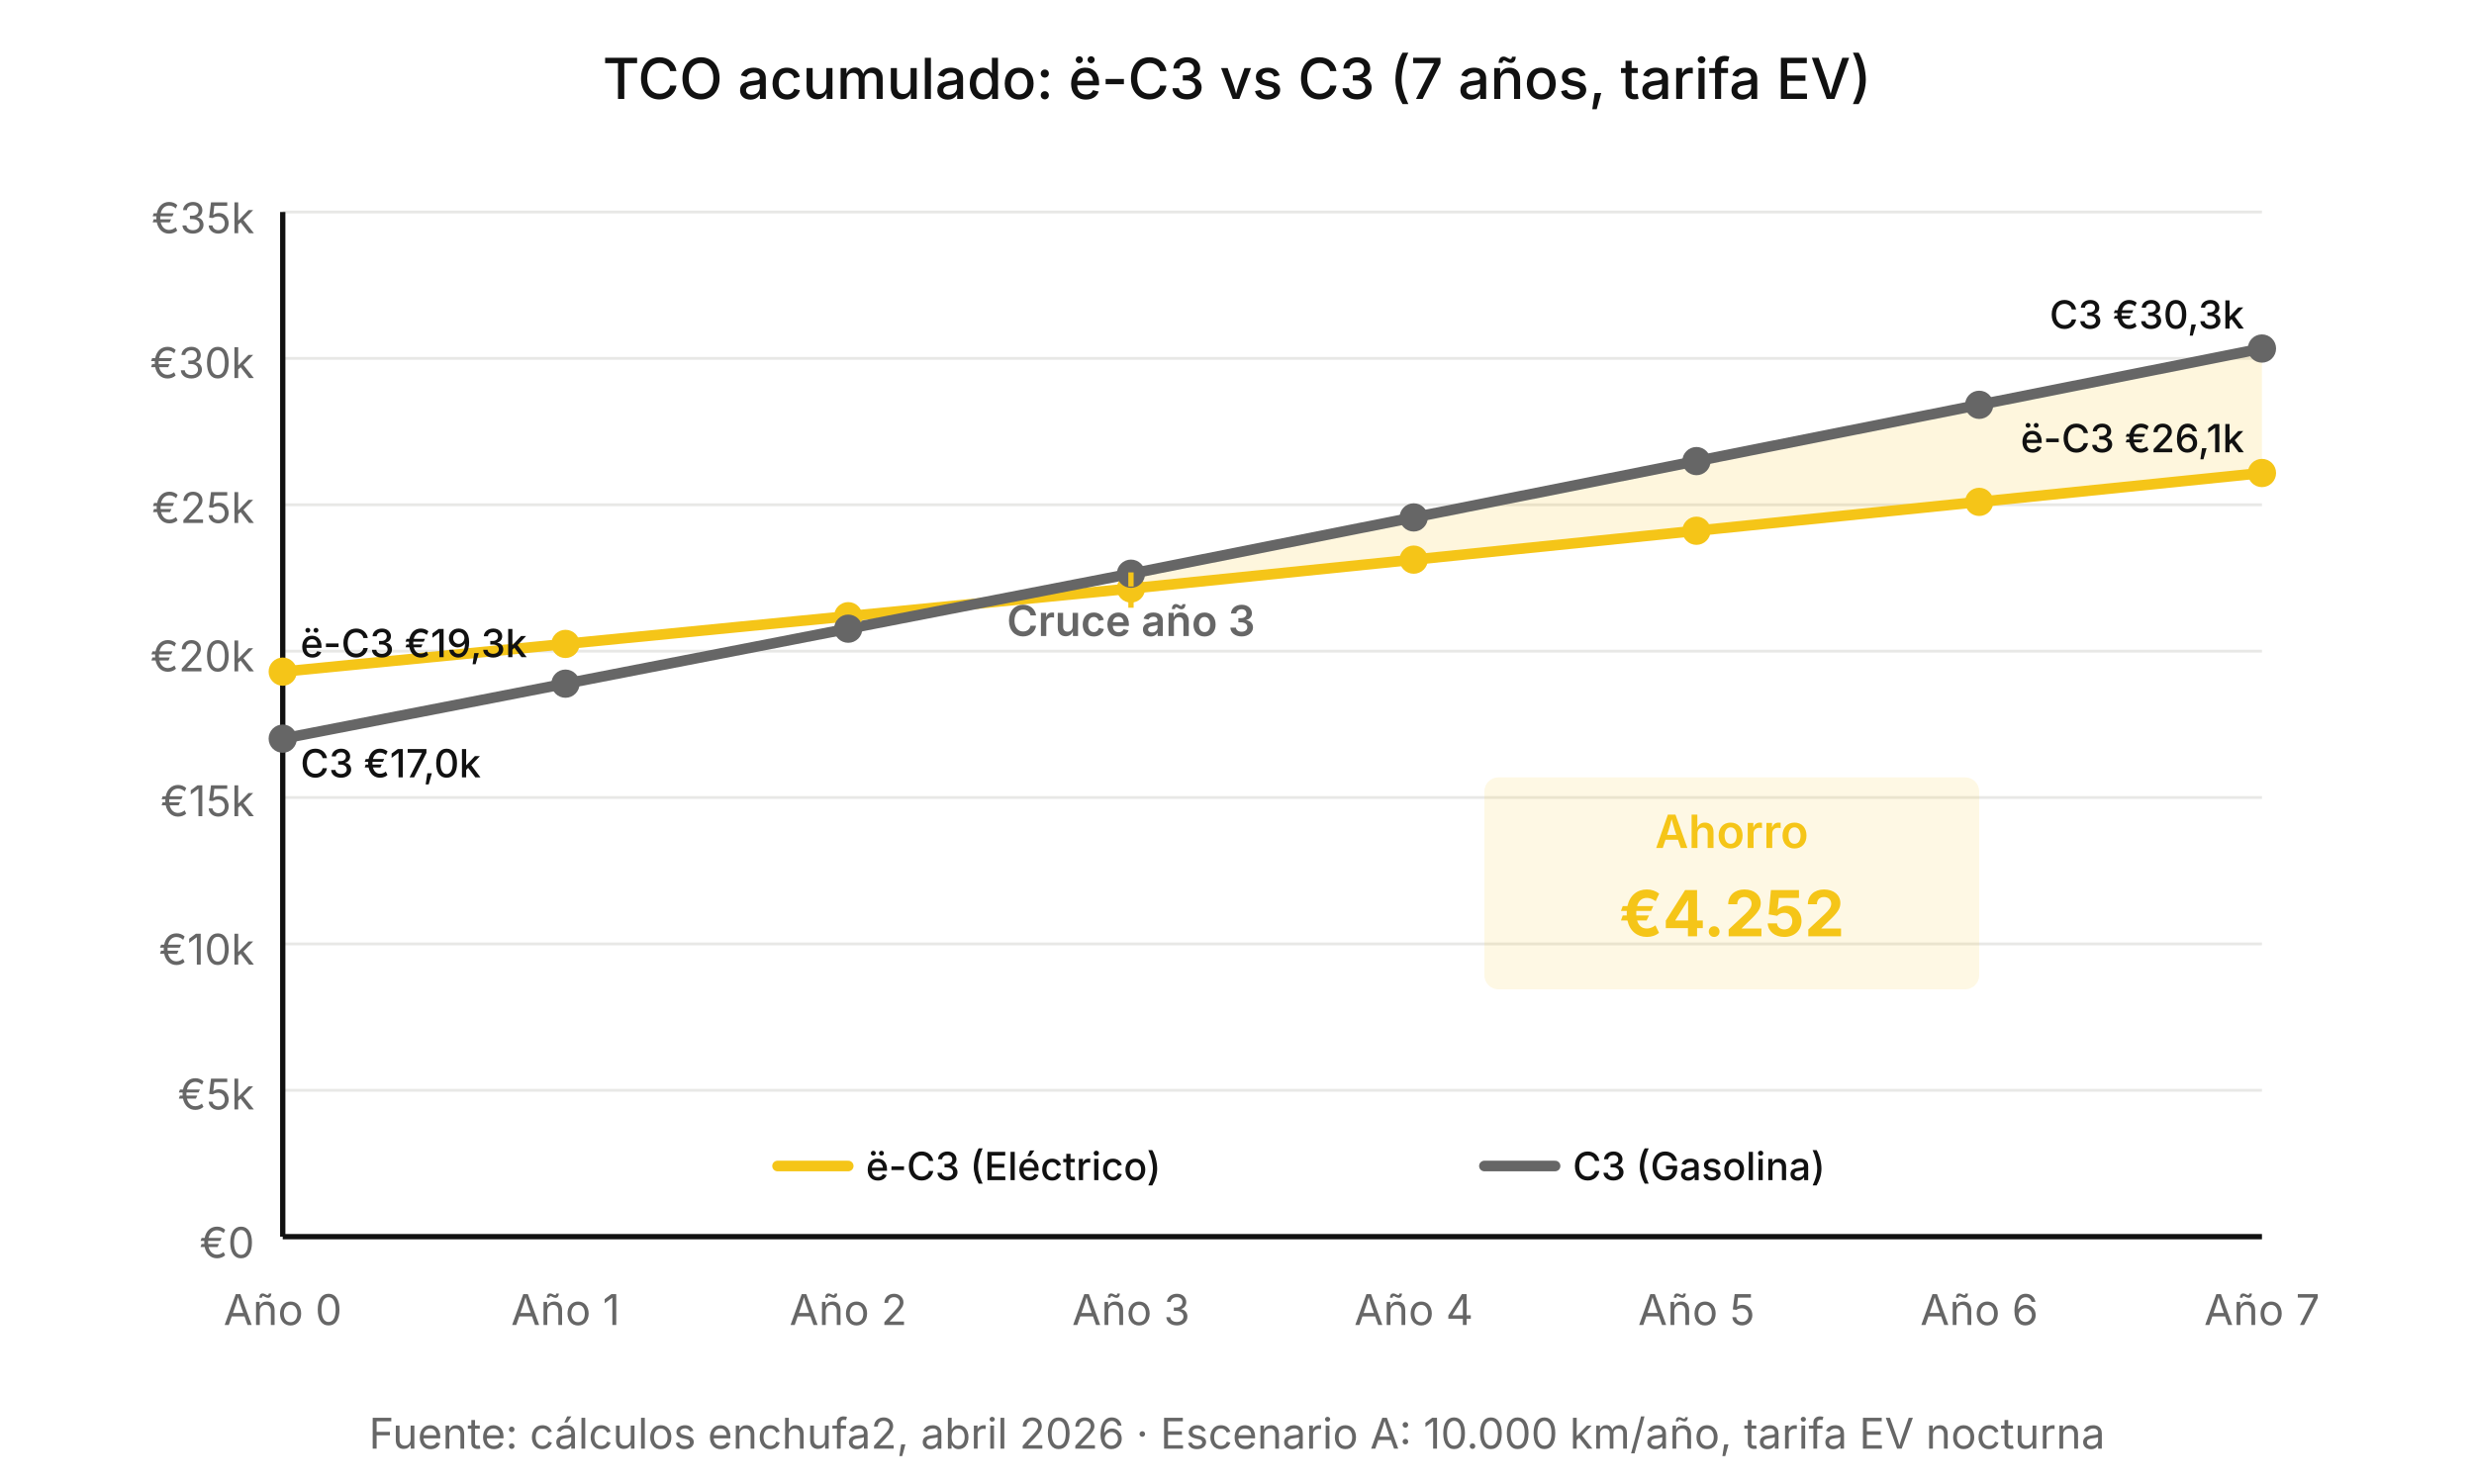
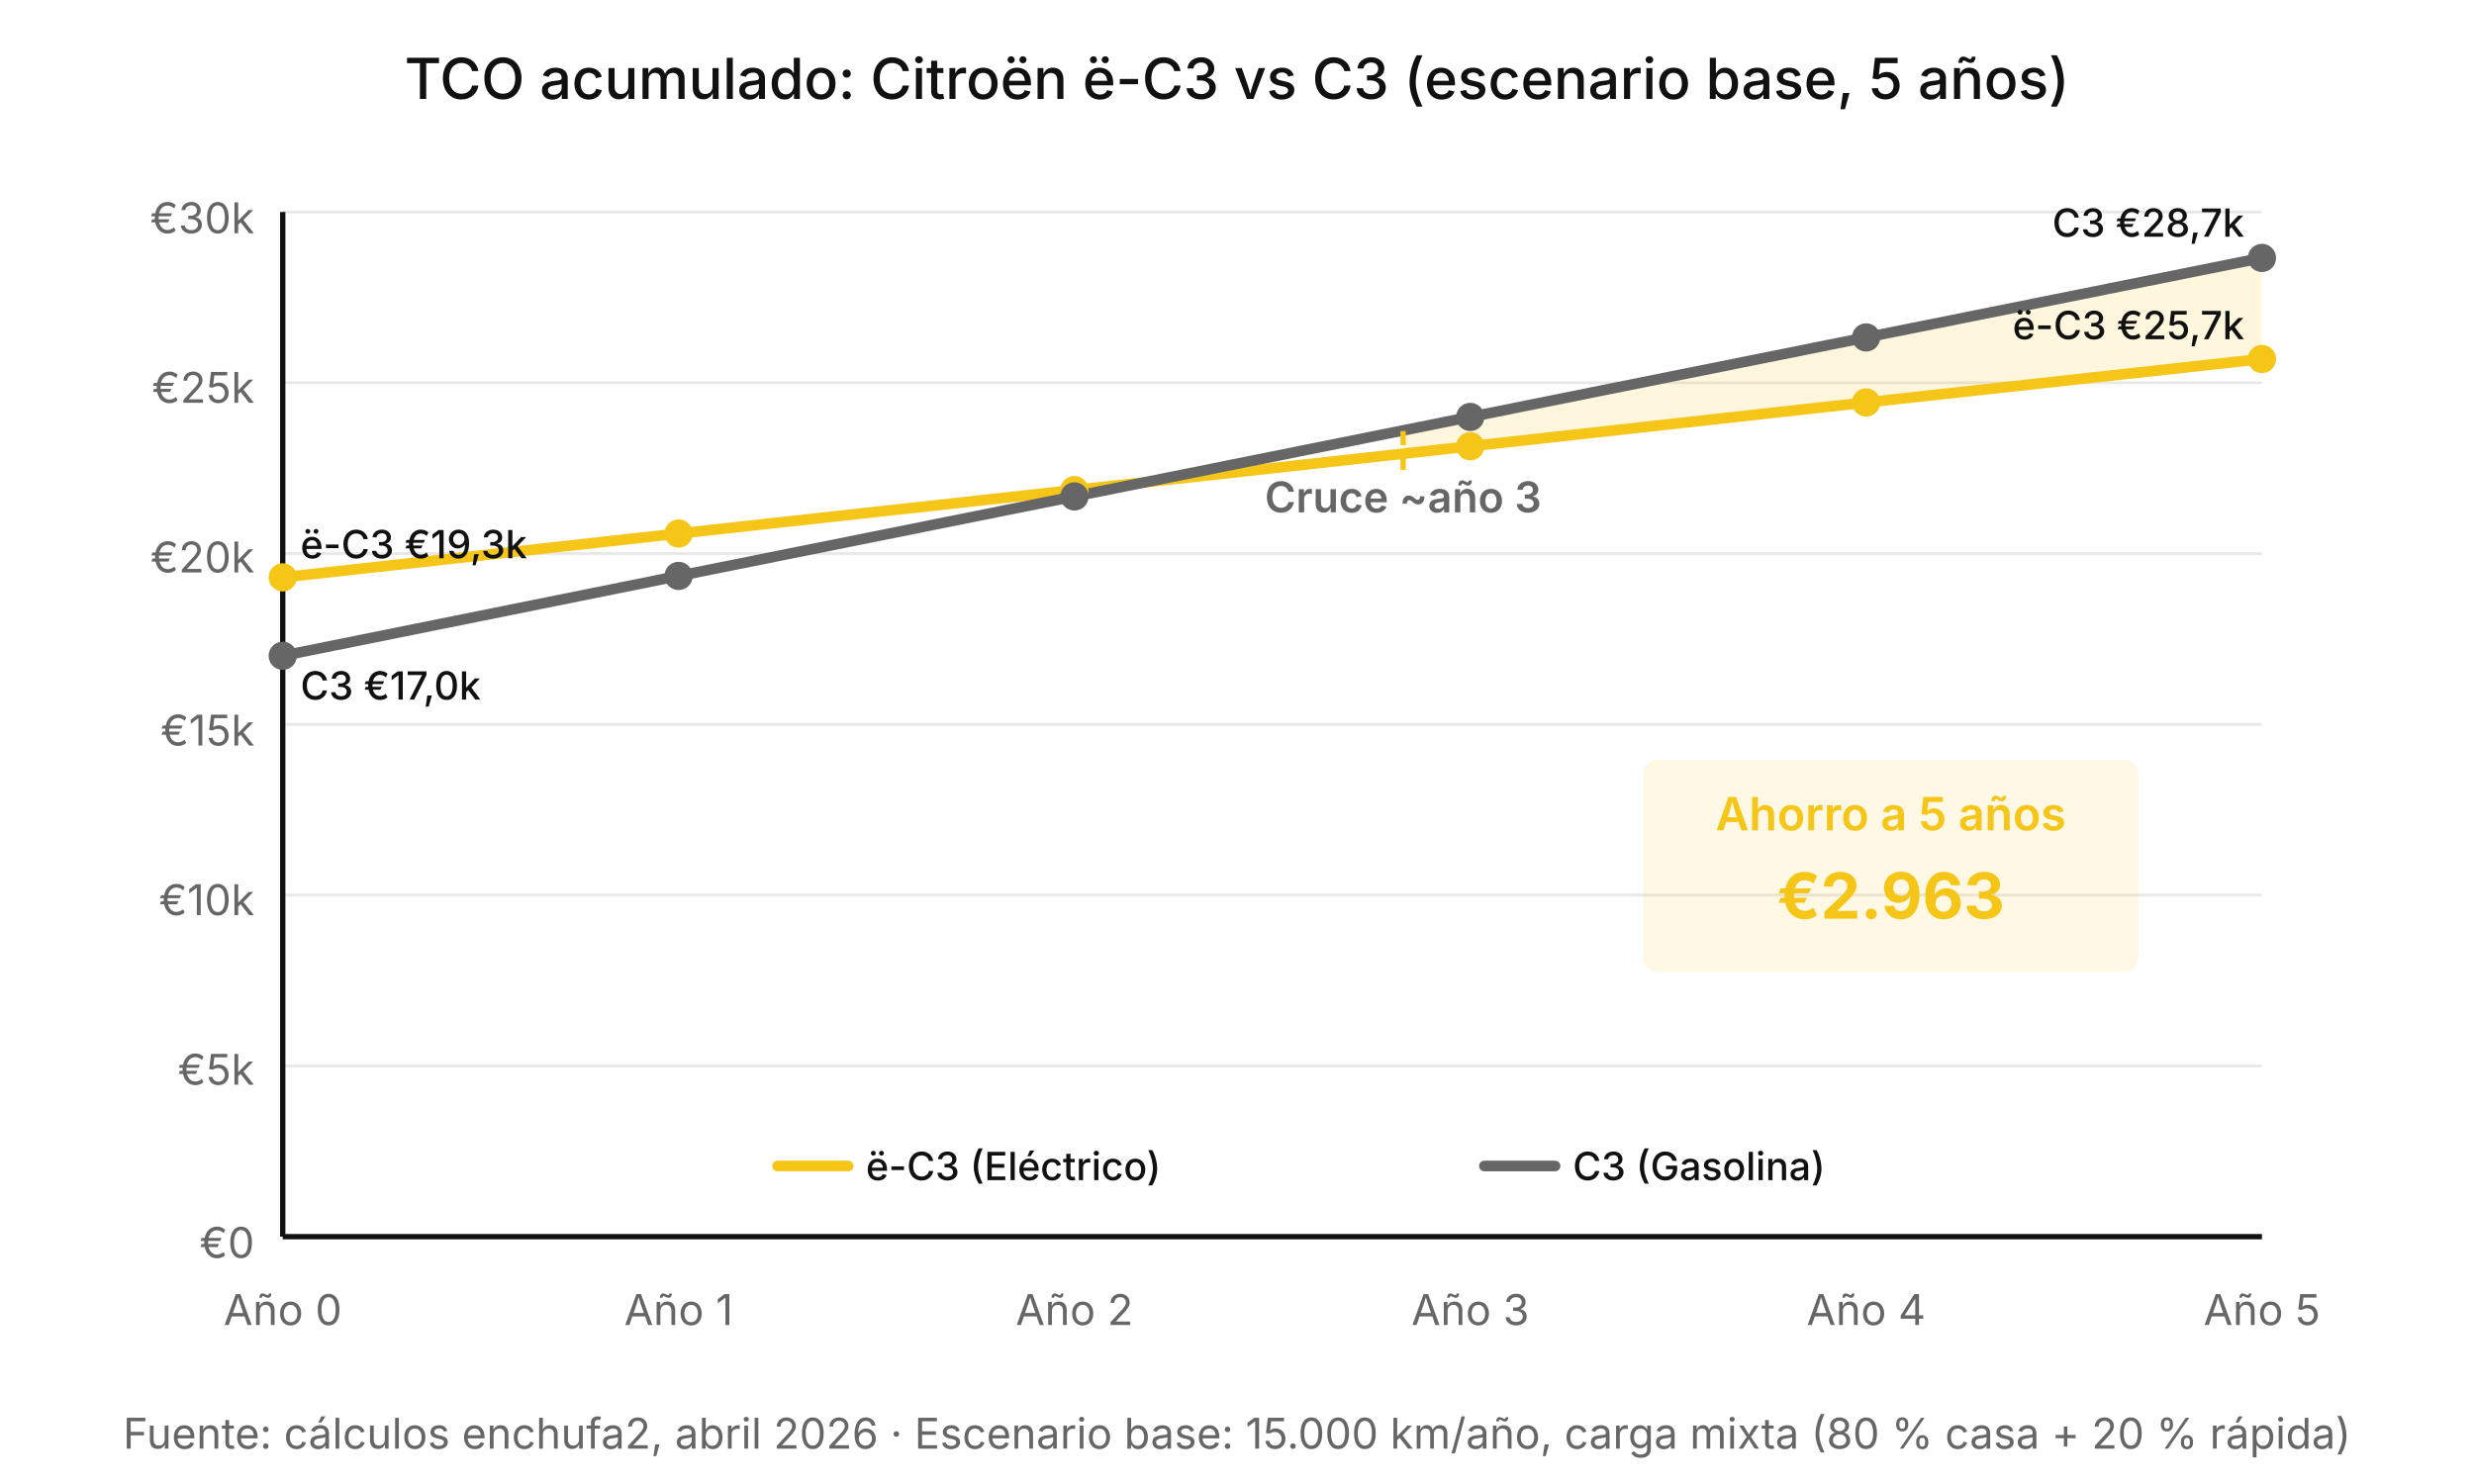
<svg xmlns="http://www.w3.org/2000/svg" viewBox="0 0 700 420" width="700" height="420">
  <defs>
    <style>
      .chart-title { font-family: 'Inter', system-ui, sans-serif; font-size: 16px; font-weight: 500; fill: #111111; }
      .axis-label { font-family: 'Inter', system-ui, sans-serif; font-size: 12px; fill: #666666; }
      .data-label { font-family: 'Inter', system-ui, sans-serif; font-size: 11px; font-weight: 500; fill: #111111; }
      .savings-label { font-family: 'Inter', system-ui, sans-serif; font-size: 13px; font-weight: 600; }
      .grid-line { stroke: #E8E8E6; stroke-width: 0.8; }
      .ev-line { stroke: #F5C518; stroke-width: 3; fill: none; stroke-linecap: round; stroke-linejoin: round; }
      .ice-line { stroke: #666666; stroke-width: 3; fill: none; stroke-linecap: round; stroke-linejoin: round; }
    </style>
  </defs>
-   <text x="350" y="28" class="chart-title" text-anchor="middle">TCO acumulado: ë-C3 vs C3 (7 años, tarifa EV)</text>
+   <text x="350" y="28" class="chart-title" text-anchor="middle">TCO acumulado: Citroën ë-C3 vs C3 (escenario base, 5 años)</text>
  <line x1="80" y1="350" x2="640" y2="350" class="grid-line" />
-   <line x1="80" y1="308.57" x2="640" y2="308.57" class="grid-line" />
-   <line x1="80" y1="267.14" x2="640" y2="267.14" class="grid-line" />
-   <line x1="80" y1="225.71" x2="640" y2="225.71" class="grid-line" />
-   <line x1="80" y1="184.29" x2="640" y2="184.29" class="grid-line" />
-   <line x1="80" y1="142.86" x2="640" y2="142.86" class="grid-line" />
-   <line x1="80" y1="101.43" x2="640" y2="101.43" class="grid-line" />
+   <line x1="80" y1="301.67" x2="640" y2="301.67" class="grid-line" />
+   <line x1="80" y1="253.33" x2="640" y2="253.33" class="grid-line" />
+   <line x1="80" y1="205" x2="640" y2="205" class="grid-line" />
+   <line x1="80" y1="156.67" x2="640" y2="156.67" class="grid-line" />
+   <line x1="80" y1="108.33" x2="640" y2="108.33" class="grid-line" />
  <line x1="80" y1="60" x2="640" y2="60" class="grid-line" />
  <text x="72" y="356" class="axis-label" text-anchor="end">€0</text>
-   <text x="72" y="314" class="axis-label" text-anchor="end">€5k</text>
-   <text x="72" y="273" class="axis-label" text-anchor="end">€10k</text>
-   <text x="72" y="231" class="axis-label" text-anchor="end">€15k</text>
-   <text x="72" y="190" class="axis-label" text-anchor="end">€20k</text>
-   <text x="72" y="148" class="axis-label" text-anchor="end">€25k</text>
-   <text x="72" y="107" class="axis-label" text-anchor="end">€30k</text>
-   <text x="72" y="66" class="axis-label" text-anchor="end">€35k</text>
+   <text x="72" y="307" class="axis-label" text-anchor="end">€5k</text>
+   <text x="72" y="259" class="axis-label" text-anchor="end">€10k</text>
+   <text x="72" y="211" class="axis-label" text-anchor="end">€15k</text>
+   <text x="72" y="162" class="axis-label" text-anchor="end">€20k</text>
+   <text x="72" y="114" class="axis-label" text-anchor="end">€25k</text>
+   <text x="72" y="66" class="axis-label" text-anchor="end">€30k</text>
  <text x="80" y="375" class="axis-label" text-anchor="middle">Año 0</text>
-   <text x="160" y="375" class="axis-label" text-anchor="middle">Año 1</text>
-   <text x="240" y="375" class="axis-label" text-anchor="middle">Año 2</text>
-   <text x="320" y="375" class="axis-label" text-anchor="middle">Año 3</text>
-   <text x="400" y="375" class="axis-label" text-anchor="middle">Año 4</text>
-   <text x="480" y="375" class="axis-label" text-anchor="middle">Año 5</text>
-   <text x="560" y="375" class="axis-label" text-anchor="middle">Año 6</text>
-   <text x="640" y="375" class="axis-label" text-anchor="middle">Año 7</text>
+   <text x="192" y="375" class="axis-label" text-anchor="middle">Año 1</text>
+   <text x="304" y="375" class="axis-label" text-anchor="middle">Año 2</text>
+   <text x="416" y="375" class="axis-label" text-anchor="middle">Año 3</text>
+   <text x="528" y="375" class="axis-label" text-anchor="middle">Año 4</text>
+   <text x="640" y="375" class="axis-label" text-anchor="middle">Año 5</text>
  <line x1="80" y1="350" x2="640" y2="350" stroke="#111111" stroke-width="1.5" />
  <line x1="80" y1="60" x2="80" y2="350" stroke="#111111" stroke-width="1.5" />
-   <polygon points="320,166.56 400,158.39 480,150.21 560,142.04 640,133.87 640,98.64 560,114.57 480,130.50 400,146.44 320,162.37" fill="#F5C518" opacity="0.15" />
-   <polyline points="80,190.09 160,182.24 240,174.40 320,166.56 400,158.39 480,150.21 560,142.04 640,133.87" class="ev-line" />
-   <polyline points="80,209.05 160,193.49 240,177.93 320,162.37 400,146.44 480,130.50 560,114.57 640,98.64" class="ice-line" />
-   <circle cx="80" cy="190.09" r="4" fill="#F5C518" />
-   <circle cx="160" cy="182.24" r="4" fill="#F5C518" />
-   <circle cx="240" cy="174.40" r="4" fill="#F5C518" />
-   <circle cx="320" cy="166.56" r="4" fill="#F5C518" />
-   <circle cx="400" cy="158.39" r="4" fill="#F5C518" />
-   <circle cx="480" cy="150.21" r="4" fill="#F5C518" />
-   <circle cx="560" cy="142.04" r="4" fill="#F5C518" />
-   <circle cx="640" cy="133.87" r="4" fill="#F5C518" />
-   <circle cx="80" cy="209.05" r="4" fill="#666666" />
-   <circle cx="160" cy="193.49" r="4" fill="#666666" />
-   <circle cx="240" cy="177.93" r="4" fill="#666666" />
-   <circle cx="320" cy="162.37" r="4" fill="#666666" />
-   <circle cx="400" cy="146.44" r="4" fill="#666666" />
-   <circle cx="480" cy="130.50" r="4" fill="#666666" />
-   <circle cx="560" cy="114.57" r="4" fill="#666666" />
-   <circle cx="640" cy="98.64" r="4" fill="#666666" />
-   <line x1="320" y1="162" x2="320" y2="172" stroke="#F5C518" stroke-width="1.5" stroke-dasharray="4,3" />
-   <text x="320" y="180" class="axis-label" fill="#F5C518" text-anchor="middle" font-weight="600" font-size="10">Cruce año 3</text>
-   <text x="85" y="186" class="data-label" fill="#F5C518" font-weight="600">ë-C3 €19,3k</text>
-   <text x="85" y="220" class="data-label" fill="#666666" font-weight="600">C3 €17,0k</text>
-   <text x="635" y="128" class="data-label" fill="#F5C518" font-weight="600" text-anchor="end">ë-C3 €26,1k</text>
-   <text x="635" y="93" class="data-label" fill="#666666" font-weight="600" text-anchor="end">C3 €30,3k</text>
-   <rect x="420" y="220" width="140" height="60" fill="#F5C518" opacity="0.12" rx="4" />
-   <text x="490" y="240" class="savings-label" fill="#F5C518" text-anchor="middle">Ahorro</text>
-   <text x="490" y="265" style="font-family: 'Inter', system-ui, sans-serif; font-size: 18px; font-weight: 700; fill: #F5C518; text-anchor: middle;">€4.252</text>
+   <polygon points="397,128.0 416,126.3 528,113.9 640,101.6 640,73.0 528,95.5 416,118.0 397,121.3" fill="#F5C518" opacity="0.15" />
+   <polyline points="80,163.4 192,151.0 304,138.7 416,126.3 528,113.9 640,101.6" class="ev-line" />
+   <polyline points="80,185.6 192,163.0 304,140.5 416,118.0 528,95.5 640,73.0" class="ice-line" />
+   <circle cx="80" cy="163.4" r="4" fill="#F5C518" />
+   <circle cx="192" cy="151.0" r="4" fill="#F5C518" />
+   <circle cx="304" cy="138.7" r="4" fill="#F5C518" />
+   <circle cx="416" cy="126.3" r="4" fill="#F5C518" />
+   <circle cx="528" cy="113.9" r="4" fill="#F5C518" />
+   <circle cx="640" cy="101.6" r="4" fill="#F5C518" />
+   <circle cx="80" cy="185.6" r="4" fill="#666666" />
+   <circle cx="192" cy="163.0" r="4" fill="#666666" />
+   <circle cx="304" cy="140.5" r="4" fill="#666666" />
+   <circle cx="416" cy="118.0" r="4" fill="#666666" />
+   <circle cx="528" cy="95.5" r="4" fill="#666666" />
+   <circle cx="640" cy="73.0" r="4" fill="#666666" />
+   <line x1="397" y1="122" x2="397" y2="135" stroke="#F5C518" stroke-width="1.5" stroke-dasharray="4,3" />
+   <text x="397" y="145" class="axis-label" fill="#F5C518" text-anchor="middle" font-weight="600" font-size="10">Cruce ~año 3</text>
+   <text x="85" y="158" class="data-label" fill="#F5C518" font-weight="600">ë-C3 €19,3k</text>
+   <text x="85" y="198" class="data-label" fill="#666666" font-weight="600">C3 €17,0k</text>
+   <text x="635" y="96" class="data-label" fill="#F5C518" font-weight="600" text-anchor="end">ë-C3 €25,7k</text>
+   <text x="635" y="67" class="data-label" fill="#666666" font-weight="600" text-anchor="end">C3 €28,7k</text>
+   <rect x="465" y="215" width="140" height="60" fill="#F5C518" opacity="0.12" rx="4" />
+   <text x="535" y="235" class="savings-label" fill="#F5C518" text-anchor="middle">Ahorro a 5 años</text>
+   <text x="535" y="260" style="font-family: 'Inter', system-ui, sans-serif; font-size: 18px; font-weight: 700; fill: #F5C518; text-anchor: middle;">€2.963</text>
  <line x1="220" y1="330" x2="240" y2="330" class="ev-line" />
  <text x="245" y="334" class="data-label" fill="#111111">ë-C3 (Eléctrico)</text>
  <line x1="420" y1="330" x2="440" y2="330" class="ice-line" />
  <text x="445" y="334" class="data-label" fill="#111111">C3 (Gasolina)</text>
-   <text x="350" y="410" class="axis-label" text-anchor="middle" font-size="10">Fuente: cálculos enchufa2, abril 2026 · Escenario A: 10.000 km/año, tarifa EV nocturna</text>
+   <text x="350" y="410" class="axis-label" text-anchor="middle" font-size="10">Fuente: cálculos enchufa2, abril 2026 · Escenario base: 15.000 km/año, carga mixta (80 % casa + 20 % rápida)</text>
</svg>
